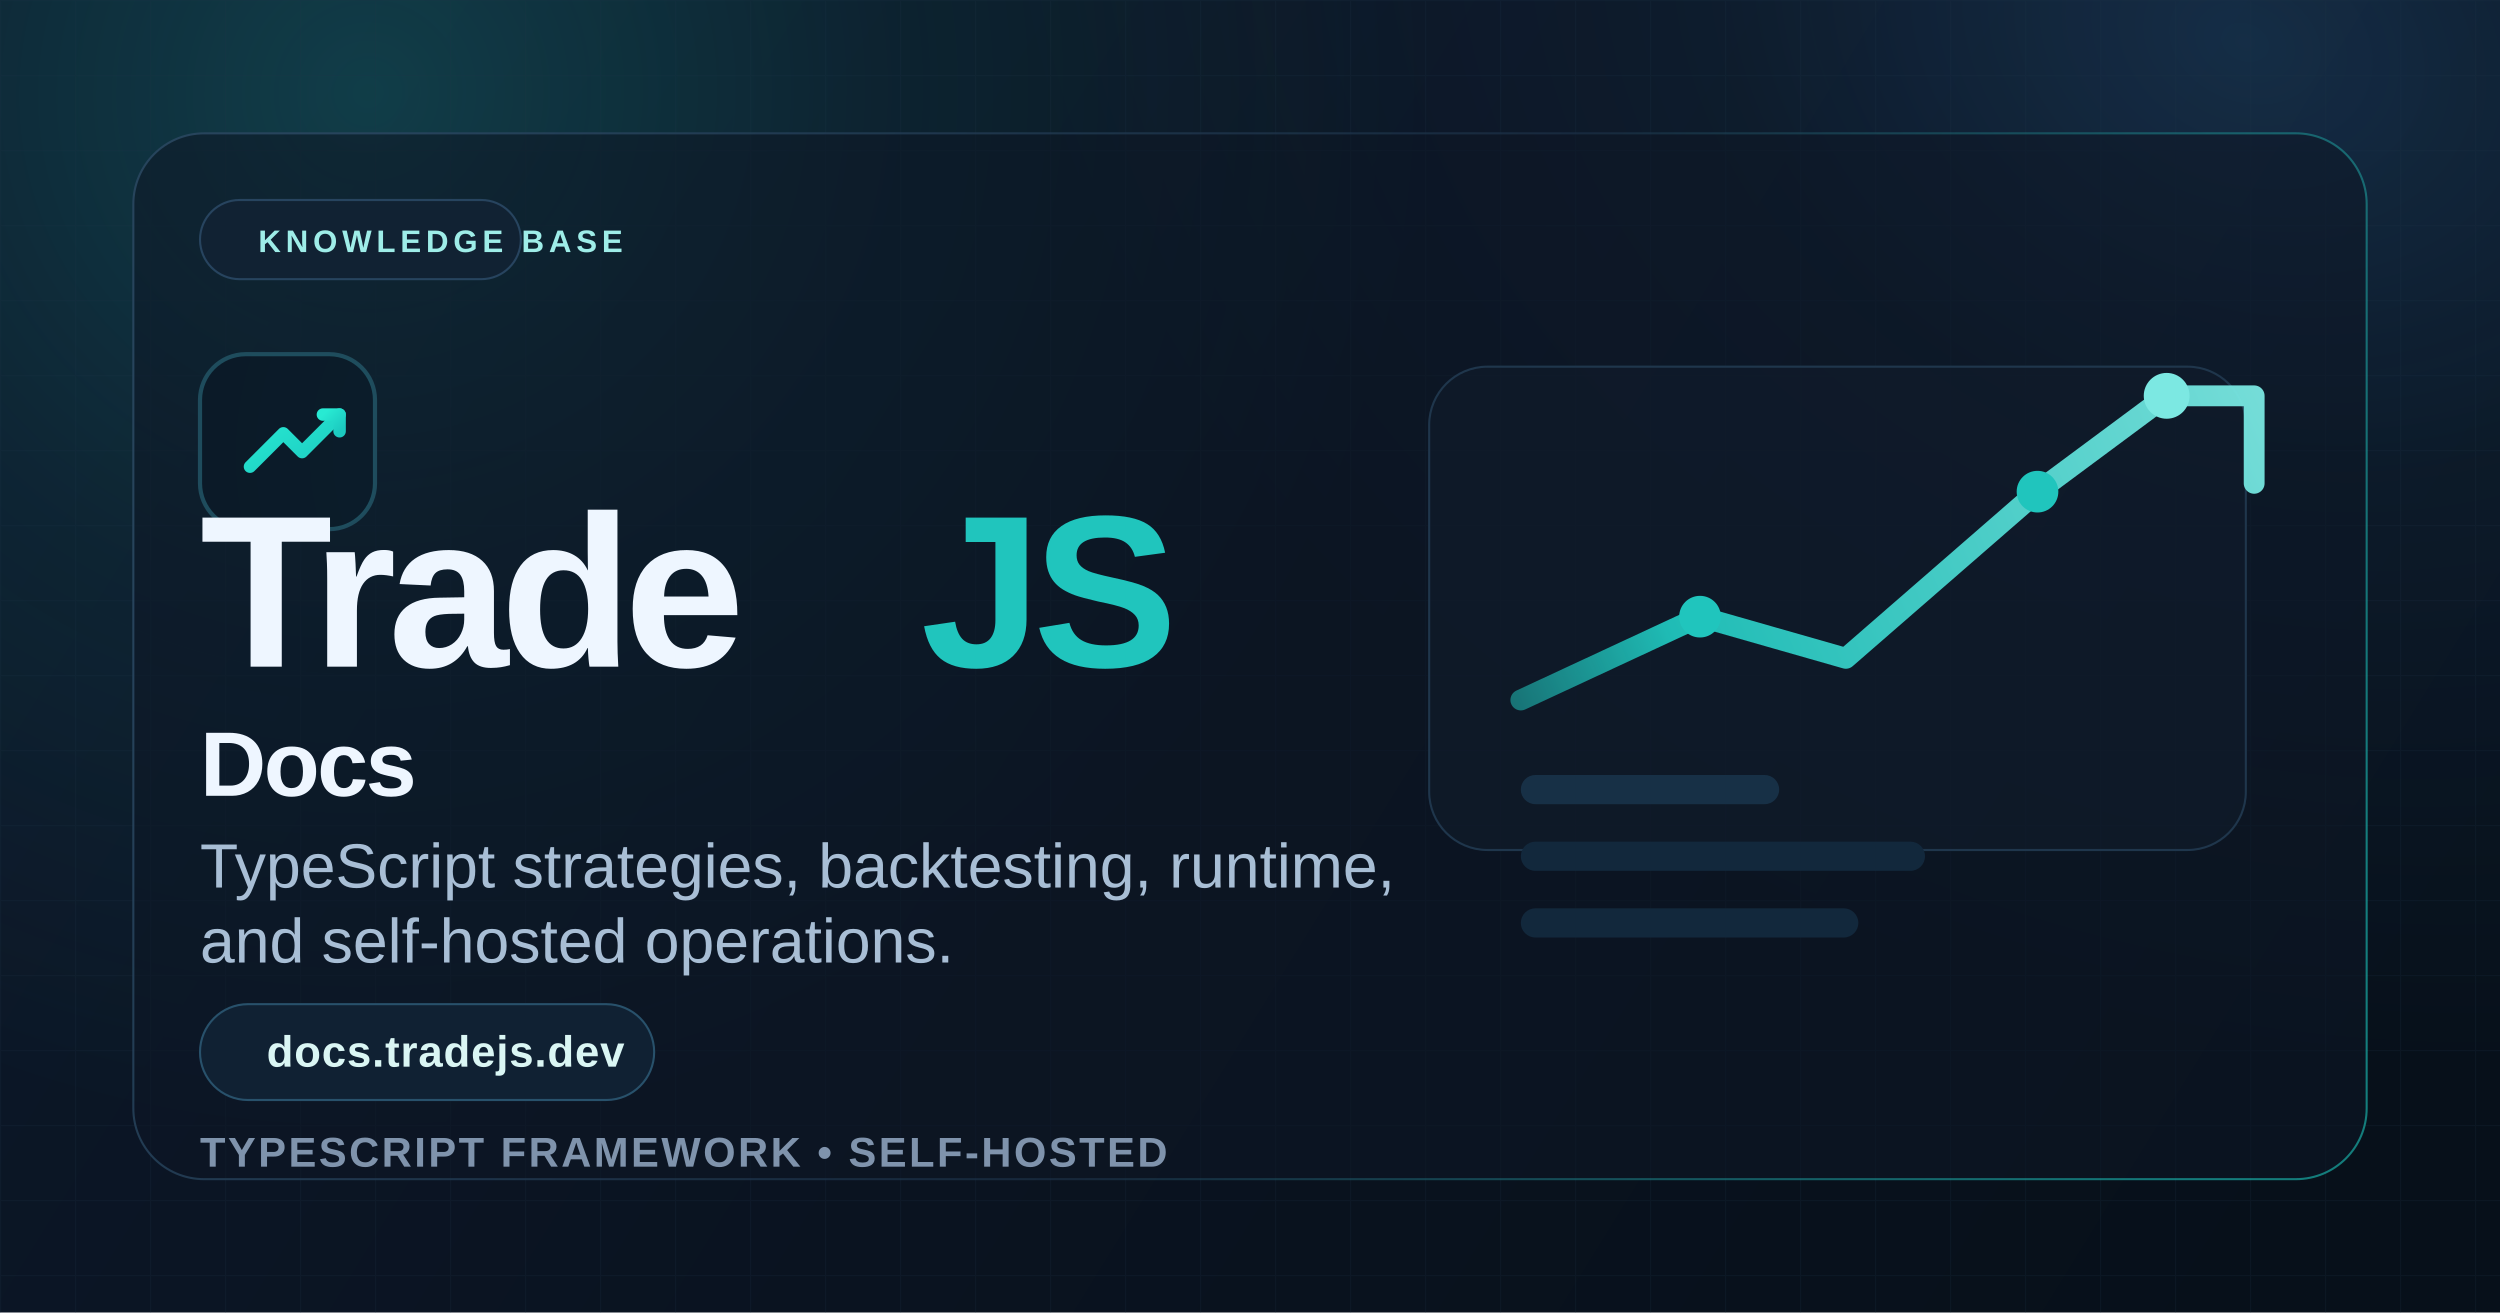
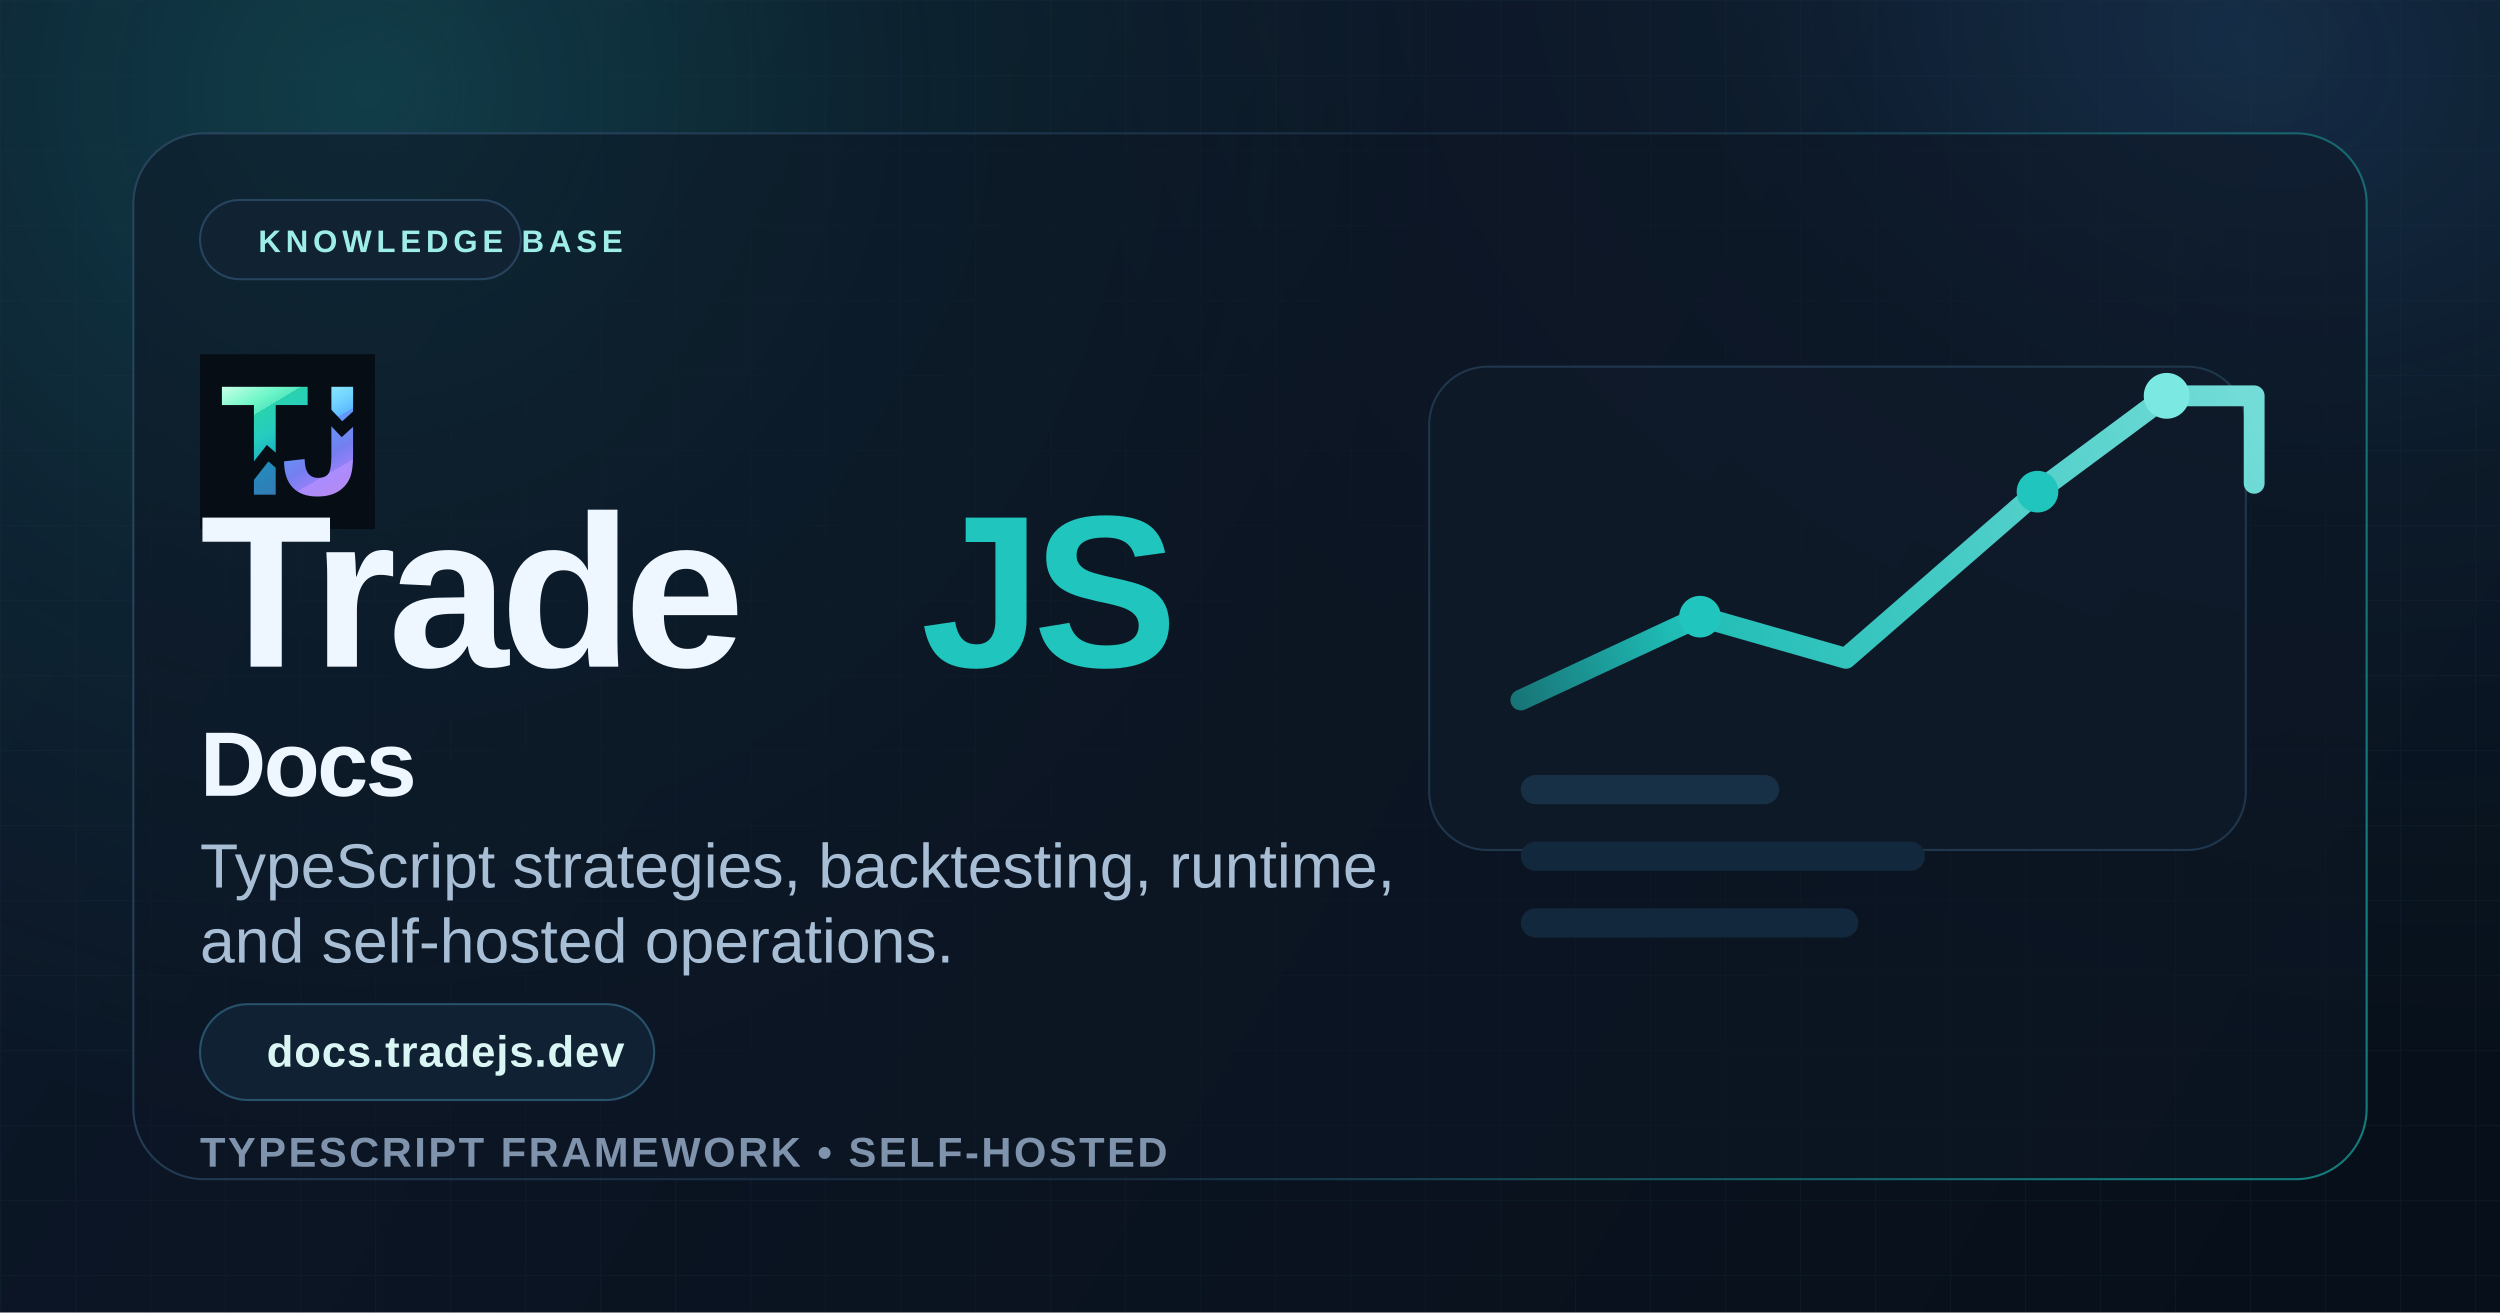
<svg xmlns="http://www.w3.org/2000/svg" width="1200" height="630" viewBox="0 0 1200 630" fill="none">
  <defs>
    <linearGradient id="bg" x1="120" y1="40" x2="1090" y2="640" gradientUnits="userSpaceOnUse">
      <stop offset="0" stop-color="#0C1728" />
      <stop offset="0.48" stop-color="#0A1320" />
      <stop offset="1" stop-color="#07101A" />
    </linearGradient>
    <radialGradient id="glow-left" cx="0" cy="0" r="1" gradientUnits="userSpaceOnUse" gradientTransform="translate(176 46) rotate(54.26) scale(504.858 514.971)">
      <stop offset="0" stop-color="#20C5BD" stop-opacity="0.22" />
      <stop offset="0.48" stop-color="#20C5BD" stop-opacity="0.08" />
      <stop offset="1" stop-color="#20C5BD" stop-opacity="0" />
    </radialGradient>
    <radialGradient id="glow-right" cx="0" cy="0" r="1" gradientUnits="userSpaceOnUse" gradientTransform="translate(1080 24) rotate(112.105) scale(468.802 625.774)">
      <stop offset="0" stop-color="#4CA9FF" stop-opacity="0.18" />
      <stop offset="0.42" stop-color="#4CA9FF" stop-opacity="0.06" />
      <stop offset="1" stop-color="#4CA9FF" stop-opacity="0" />
    </radialGradient>
    <linearGradient id="frame" x1="160" y1="92" x2="1072" y2="550" gradientUnits="userSpaceOnUse">
      <stop offset="0" stop-color="#28455E" stop-opacity="0.95" />
      <stop offset="0.52" stop-color="#1D334A" stop-opacity="0.62" />
      <stop offset="1" stop-color="#1CCAC0" stop-opacity="0.58" />
    </linearGradient>
-     <linearGradient id="glyph" x1="0" y1="0" x2="1" y2="1">
-       <stop offset="0" stop-color="#28EAD3" />
-       <stop offset="1" stop-color="#1CCAC0" />
-     </linearGradient>
    <linearGradient id="chart" x1="698" y1="432" x2="1120" y2="248" gradientUnits="userSpaceOnUse">
      <stop offset="0" stop-color="#20C5BD" stop-opacity="0.2" />
      <stop offset="0.32" stop-color="#20C5BD" stop-opacity="0.95" />
      <stop offset="1" stop-color="#7CE8E2" stop-opacity="0.95" />
    </linearGradient>
    <pattern id="grid" width="36" height="36" patternUnits="userSpaceOnUse">
      <path d="M36 0H0V36" stroke="#203347" stroke-opacity="0.32" />
    </pattern>
  </defs>
  <rect width="1200" height="630" fill="url(#bg)" />
  <rect width="1200" height="630" fill="url(#glow-left)" />
  <rect width="1200" height="630" fill="url(#glow-right)" />
  <rect width="1200" height="630" fill="url(#grid)" opacity="0.62" />
  <rect x="64" y="64" width="1072" height="502" rx="34" fill="#0E1726" fill-opacity="0.55" stroke="url(#frame)" />
  <rect x="96" y="96" width="154" height="38" rx="19" fill="#112233" stroke="#27445F" />
  <text x="124" y="121" fill="#9EEDE8" font-family="Arial, Helvetica, sans-serif" font-size="15" font-weight="700" letter-spacing="2.3">
    KNOWLEDGE BASE
  </text>
  <g transform="translate(96 170)">
-     <rect x="0" y="0" width="84" height="84" rx="22" fill="#0A1624" stroke="#235768" stroke-opacity="0.8" stroke-width="2" />
-     <rect x="0" y="0" width="84" height="84" rx="22" fill="url(#glow-left)" opacity="0.22" />
-     <path d="M24 54L40 38L49 47L67 29" stroke="url(#glyph)" stroke-width="6" stroke-linecap="round" stroke-linejoin="round" />
-     <path d="M59 29H67V37" stroke="url(#glyph)" stroke-width="6" stroke-linecap="round" stroke-linejoin="round" />
+     <svg width="84" height="84" viewBox="187 187 880 880">
+       <defs>
+         <linearGradient id="mint" gradientUnits="userSpaceOnUse" x1="220" y1="1550" x2="1080" y2="120">
+           <stop offset="0%" stop-color="#C3FFE5" />
+           <stop offset="22%" stop-color="#72F7C9" />
+           <stop offset="32%" stop-color="#58E9C0" />
+           <stop offset="32%" stop-color="#29D2AE" />
+           <stop offset="50%" stop-color="#26CDBF" />
+           <stop offset="69%" stop-color="#1CAFC3" />
+           <stop offset="69%" stop-color="#228CBE" />
+           <stop offset="100%" stop-color="#3578B3" />
+         </linearGradient>
+         <linearGradient id="iris" gradientUnits="userSpaceOnUse" x1="280" y1="1500" x2="1120" y2="40">
+           <stop offset="0%" stop-color="#A1F3FF" />
+           <stop offset="26%" stop-color="#72D4FF" />
+           <stop offset="37%" stop-color="#5EBBFF" />
+           <stop offset="37%" stop-color="#619AFB" />
+           <stop offset="60%" stop-color="#747FEF" />
+           <stop offset="73%" stop-color="#9180F8" />
+           <stop offset="73%" stop-color="#AB8CFF" />
+           <stop offset="92%" stop-color="#B48AF2" />
+           <stop offset="100%" stop-color="#C998EF" />
+         </linearGradient>
+       </defs>
+       <rect width="1254" height="1254" fill="#070D14" />
+       <g transform="translate(-77.07214 -13.57143)">
+         <g transform="translate(358.0271 907.1564) scale(0.37 -0.37)">
+           <path fill="url(#mint)" d="M479 0V1218H44V1466H1209V1218H775V0Z" />
+           <path fill="none" stroke="#070D14" stroke-width="155" d="M407 235.2L665 564L854 400.2" />
+         </g>
+         <g transform="translate(673.8271 907.1564) scale(0.37 -0.37)">
+           <path fill="url(#iris)" d="M678 1466H973V538Q973 356 941 258Q898 130 785.0 52.5Q672 -25 487 -25Q270 -25 153.0 96.5Q36 218 35 453L314 485Q319 359 351 307Q399 228 497 228Q596 228 637.0 284.5Q678 341 678 519Z" />
+           <path fill="none" stroke="#070D14" stroke-width="155" d="M607 1115L822 890L1032 1080" />
+         </g>
+       </g>
+     </svg>
  </g>
  <text x="96" y="320" fill="#EEF6FF" font-family="Arial, Helvetica, sans-serif" font-size="104" font-weight="700" letter-spacing="-4">
    Trade
  </text>
  <text x="442" y="320" fill="#20C5BD" font-family="Arial, Helvetica, sans-serif" font-size="104" font-weight="700" letter-spacing="-4">
    JS
  </text>
  <text x="96" y="382" fill="#EEF6FF" font-family="Arial, Helvetica, sans-serif" font-size="44" font-weight="700" letter-spacing="-1.2">
    Docs
  </text>
  <text x="96" y="426" fill="#A8BED5" font-family="Arial, Helvetica, sans-serif" font-size="30" font-weight="400">
    TypeScript strategies, backtesting, runtime,
  </text>
  <text x="96" y="462" fill="#A8BED5" font-family="Arial, Helvetica, sans-serif" font-size="30" font-weight="400">
    and self-hosted operations.
  </text>
  <rect x="96" y="482" width="218" height="46" rx="23" fill="#102133" stroke="#28516B" />
  <text x="128" y="512" fill="#DAF6F4" font-family="Arial, Helvetica, sans-serif" font-size="21" font-weight="700" letter-spacing="0.4">
    docs.tradejs.dev
  </text>
  <rect x="686" y="176" width="392" height="232" rx="28" fill="#101B2A" fill-opacity="0.72" stroke="#1F364C" />
  <path d="M730 336L816 296L886 316L978 236L1040 190" stroke="url(#chart)" stroke-width="10" stroke-linecap="round" stroke-linejoin="round" />
  <path d="M1040 190H1082V232" stroke="url(#chart)" stroke-width="10" stroke-linecap="round" stroke-linejoin="round" />
  <circle cx="816" cy="296" r="10" fill="#20C5BD" />
  <circle cx="978" cy="236" r="10" fill="#20C5BD" />
  <circle cx="1040" cy="190" r="11" fill="#7CE8E2" />
  <rect x="730" y="372" width="124" height="14" rx="7" fill="#173046" />
  <rect x="730" y="404" width="194" height="14" rx="7" fill="#12283C" />
  <rect x="730" y="436" width="162" height="14" rx="7" fill="#12283C" />
  <text x="96" y="560" fill="#7F93AC" font-family="Arial, Helvetica, sans-serif" font-size="20" font-weight="600" letter-spacing="1.2">
    TYPESCRIPT FRAMEWORK • SELF-HOSTED
  </text>
</svg>
